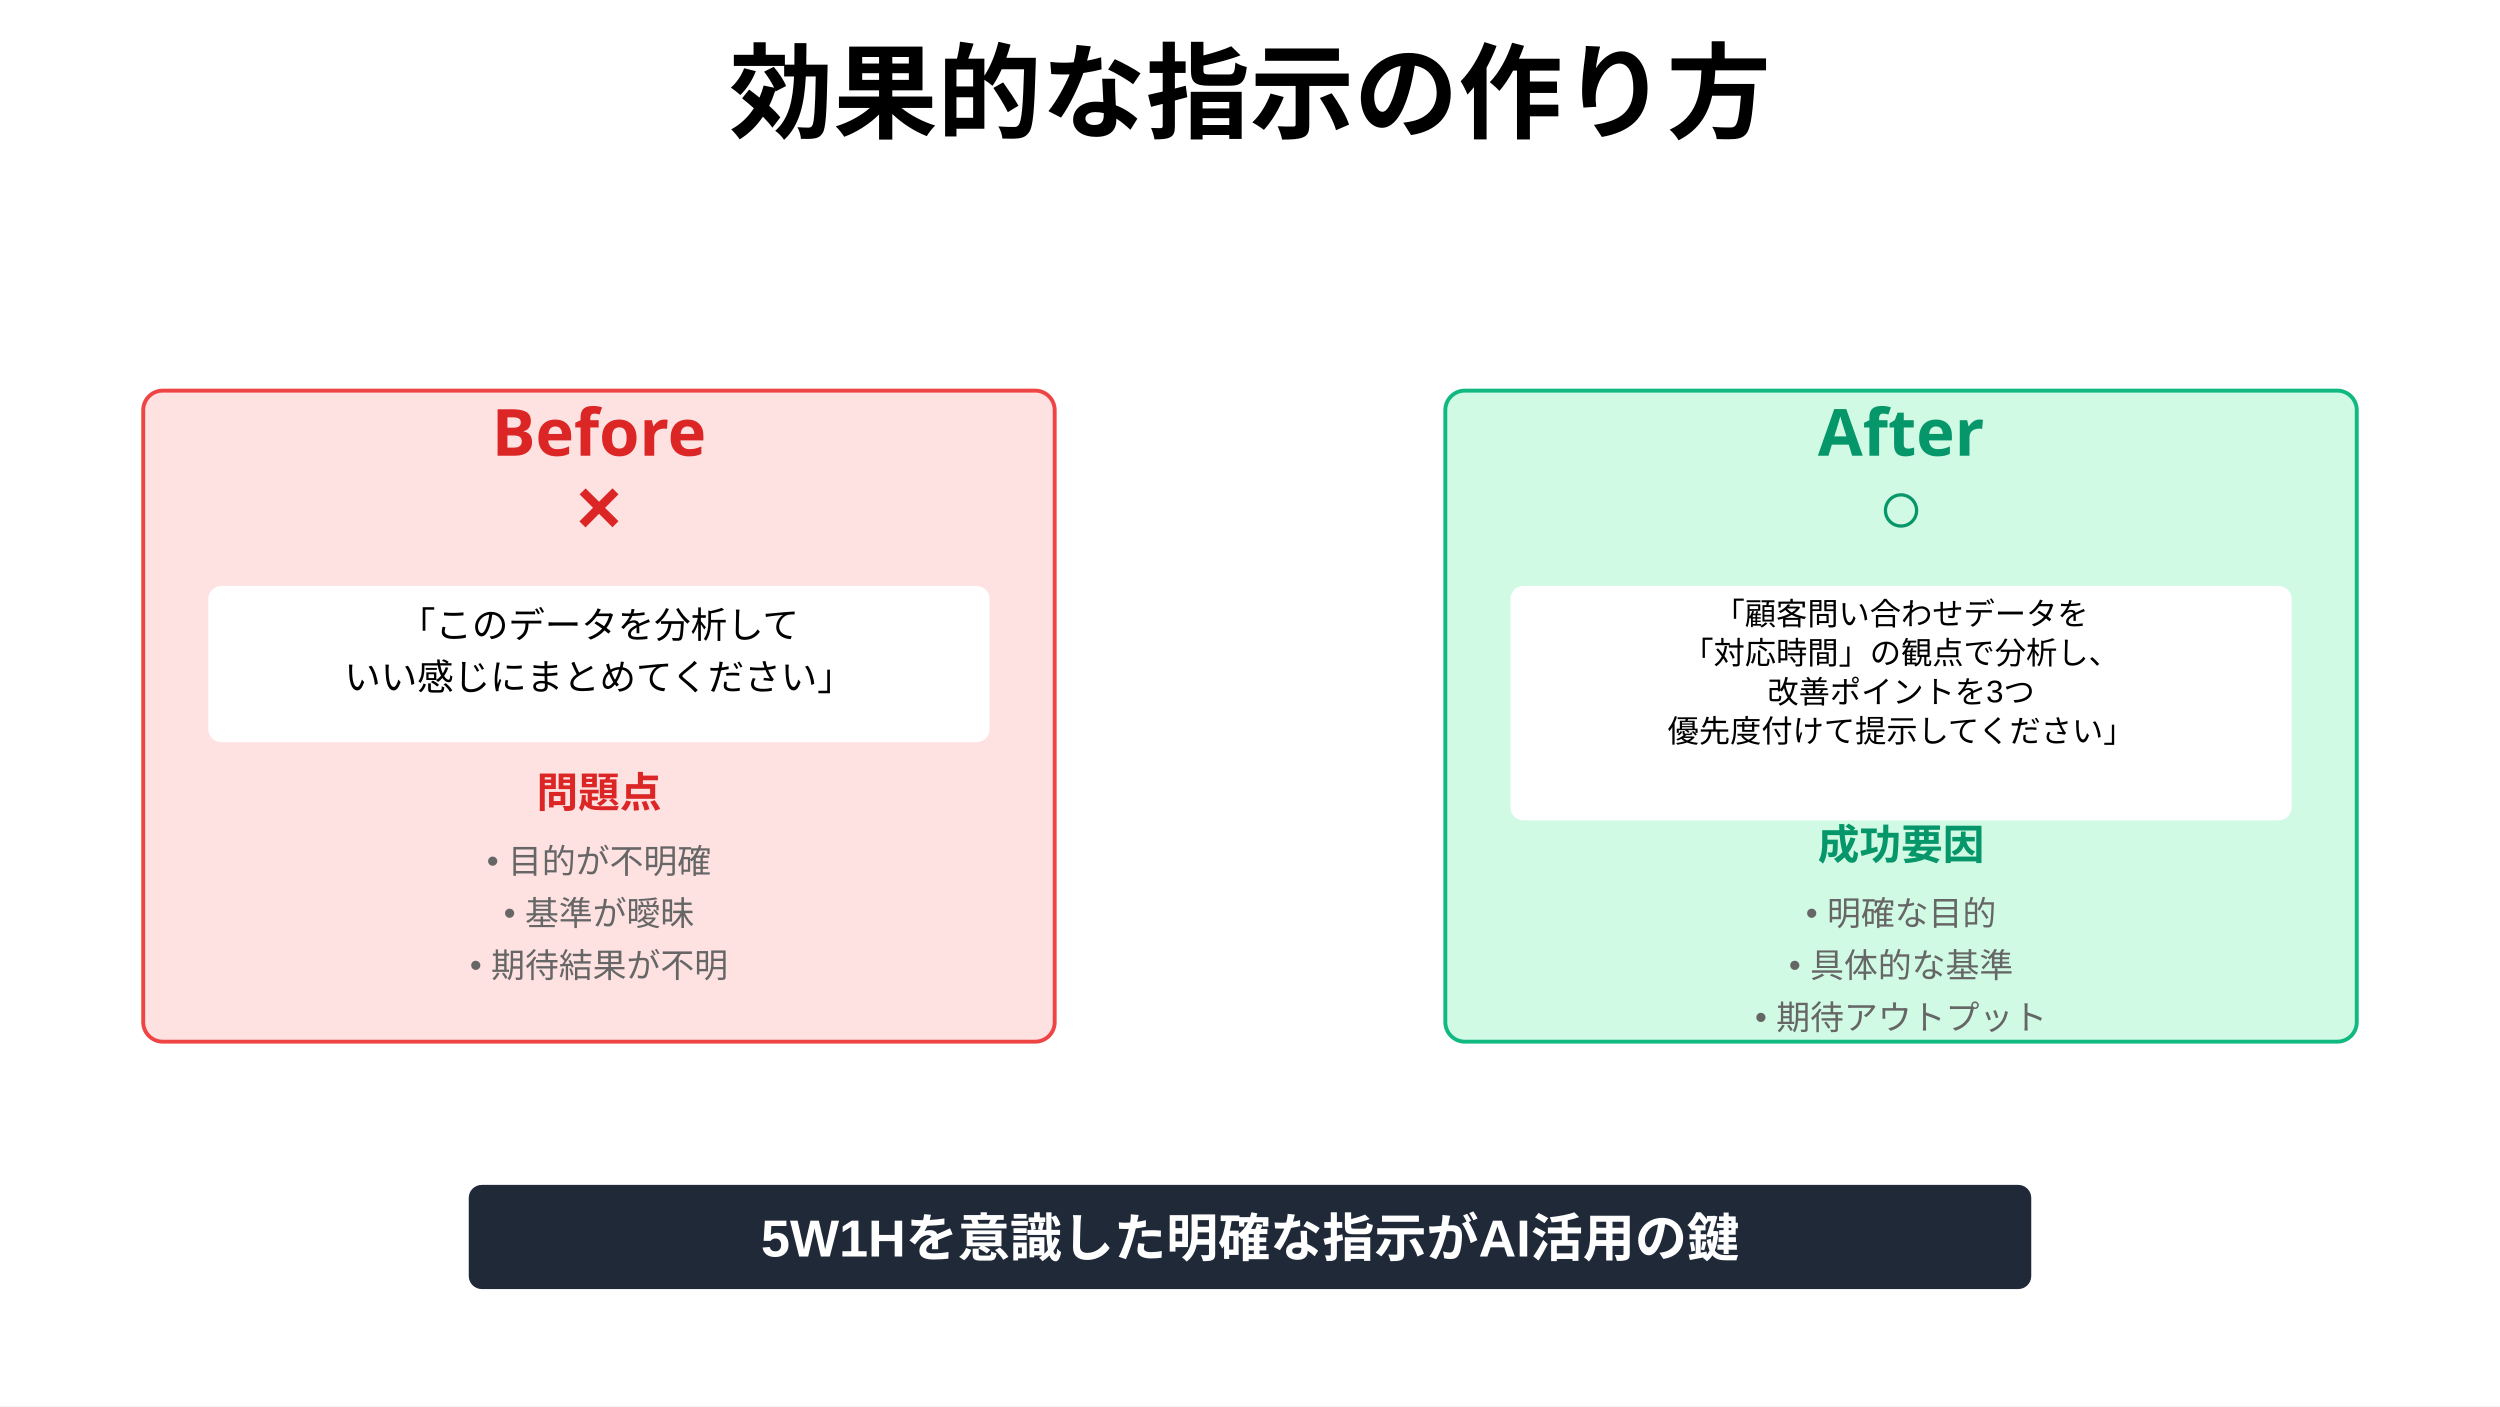
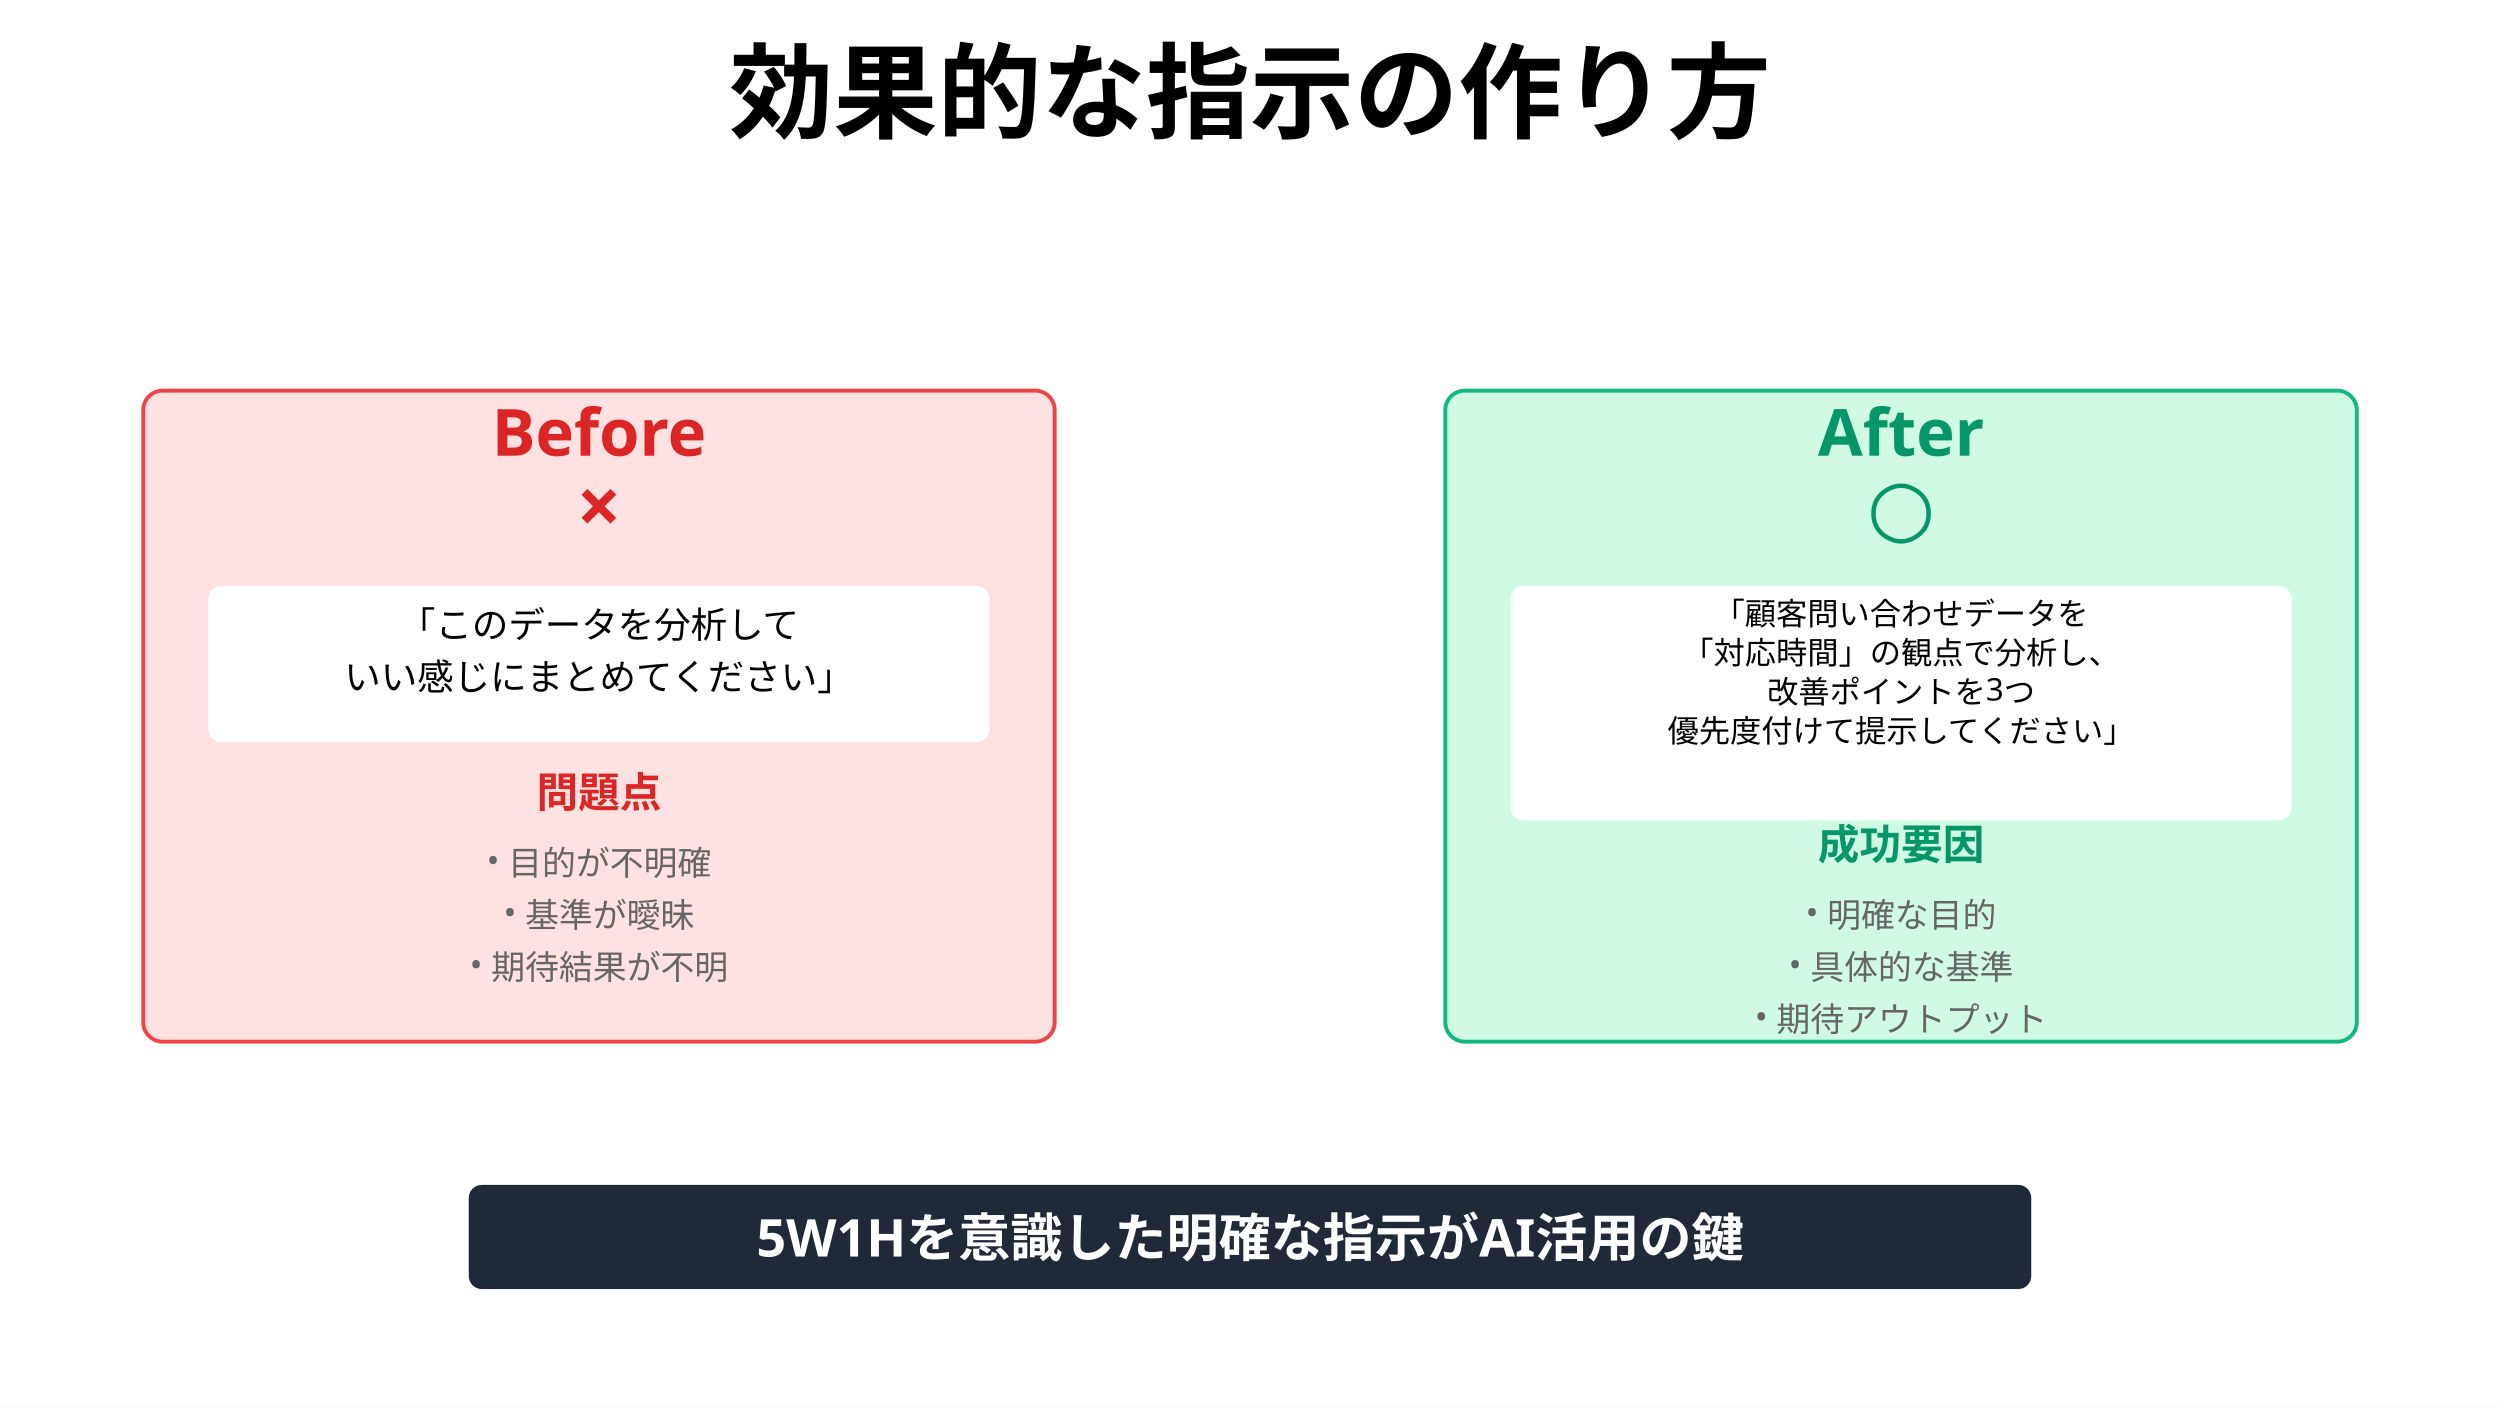
<svg xmlns="http://www.w3.org/2000/svg" viewBox="0 0 1920 1080">
  <rect width="1920" height="1080" fill="#FFFFFF" />
-   <text x="960" y="100" font-family="Arial Black, sans-serif" font-size="80" font-weight="900" text-anchor="middle" fill="#000000">
+   <text x="960" y="100" font-family="Noto Sans, Noto Sans JP, sans-serif" font-size="80" font-weight="700" text-anchor="middle" fill="#000000">
    効果的な指示の作り方
  </text>
  <g transform="translate(960, 550)">
    <g transform="translate(-500, 0)">
      <rect x="-350" y="-250" width="700" height="500" fill="#FEE2E2" rx="15" stroke="#EF4444" stroke-width="3" />
-       <text x="0" y="-200" font-family="Arial Black, sans-serif" font-size="50" font-weight="900" text-anchor="middle" fill="#DC2626">Before</text>
-       <text x="0" y="-140" font-family="Arial, sans-serif" font-size="60" font-weight="bold" text-anchor="middle" fill="#DC2626">×</text>
+       <text x="0" y="-200" font-family="Noto Sans, Noto Sans JP, sans-serif" font-size="50" font-weight="700" text-anchor="middle" fill="#DC2626">Before</text>
+       <text x="0" y="-140" font-family="Noto Sans, Noto Sans JP, sans-serif" font-size="60" font-weight="bold" text-anchor="middle" fill="#DC2626">×</text>
      <rect x="-300" y="-100" width="600" height="120" fill="#FFFFFF" rx="10" />
-       <text x="0" y="-60" font-family="Arial, sans-serif" font-size="28" text-anchor="middle" fill="#000000">「このデータを分析して</text>
-       <text x="0" y="-20" font-family="Arial, sans-serif" font-size="28" text-anchor="middle" fill="#000000">いい感じにまとめてください」</text>
-       <text x="0" y="70" font-family="Arial, sans-serif" font-size="32" font-weight="bold" text-anchor="middle" fill="#DC2626">問題点</text>
-       <text x="0" y="120" font-family="Arial, sans-serif" font-size="26" text-anchor="middle" fill="#666666">• 目的が不明確</text>
-       <text x="0" y="160" font-family="Arial, sans-serif" font-size="26" text-anchor="middle" fill="#666666">• 基準が曖昧</text>
-       <text x="0" y="200" font-family="Arial, sans-serif" font-size="26" text-anchor="middle" fill="#666666">• 期待結果が不明</text>
+       <text x="0" y="-60" font-family="Noto Sans, Noto Sans JP, sans-serif" font-size="28" text-anchor="middle" fill="#000000">「このデータを分析して</text>
+       <text x="0" y="-20" font-family="Noto Sans, Noto Sans JP, sans-serif" font-size="28" text-anchor="middle" fill="#000000">いい感じにまとめてください」</text>
+       <text x="0" y="70" font-family="Noto Sans, Noto Sans JP, sans-serif" font-size="32" font-weight="bold" text-anchor="middle" fill="#DC2626">問題点</text>
+       <text x="0" y="120" font-family="Noto Sans, Noto Sans JP, sans-serif" font-size="26" text-anchor="middle" fill="#666666">• 目的が不明確</text>
+       <text x="0" y="160" font-family="Noto Sans, Noto Sans JP, sans-serif" font-size="26" text-anchor="middle" fill="#666666">• 基準が曖昧</text>
+       <text x="0" y="200" font-family="Noto Sans, Noto Sans JP, sans-serif" font-size="26" text-anchor="middle" fill="#666666">• 期待結果が不明</text>
    </g>
    <g transform="translate(500, 0)">
      <rect x="-350" y="-250" width="700" height="500" fill="#D1FAE5" rx="15" stroke="#10B981" stroke-width="3" />
-       <text x="0" y="-200" font-family="Arial Black, sans-serif" font-size="50" font-weight="900" text-anchor="middle" fill="#059669">After</text>
-       <text x="0" y="-140" font-family="Arial, sans-serif" font-size="60" font-weight="bold" text-anchor="middle" fill="#059669">○</text>
+       <text x="0" y="-200" font-family="Noto Sans, Noto Sans JP, sans-serif" font-size="50" font-weight="700" text-anchor="middle" fill="#059669">After</text>
+       <text x="0" y="-140" font-family="Noto Sans, Noto Sans JP, sans-serif" font-size="60" font-weight="bold" text-anchor="middle" fill="#059669">○</text>
      <rect x="-300" y="-100" width="600" height="180" fill="#FFFFFF" rx="10" />
-       <text x="0" y="-70" font-family="Arial, sans-serif" font-size="24" text-anchor="middle" fill="#000000">「顧客問い合わせデータを</text>
-       <text x="0" y="-40" font-family="Arial, sans-serif" font-size="24" text-anchor="middle" fill="#000000">「対応時間」の観点で分析し、</text>
-       <text x="0" y="-10" font-family="Arial, sans-serif" font-size="24" text-anchor="middle" fill="#000000">改善ポイントを3つ</text>
-       <text x="0" y="20" font-family="Arial, sans-serif" font-size="24" text-anchor="middle" fill="#000000">優先度付けて提示してください」</text>
-       <text x="0" y="110" font-family="Arial, sans-serif" font-size="32" font-weight="bold" text-anchor="middle" fill="#059669">成功要因</text>
-       <text x="0" y="160" font-family="Arial, sans-serif" font-size="26" text-anchor="middle" fill="#666666">• 明確な目的</text>
-       <text x="0" y="200" font-family="Arial, sans-serif" font-size="26" text-anchor="middle" fill="#666666">• 具体的な基準</text>
-       <text x="0" y="240" font-family="Arial, sans-serif" font-size="26" text-anchor="middle" fill="#666666">• 期待アウトプット</text>
+       <text x="0" y="-70" font-family="Noto Sans, Noto Sans JP, sans-serif" font-size="24" text-anchor="middle" fill="#000000">「顧客問い合わせデータを</text>
+       <text x="0" y="-40" font-family="Noto Sans, Noto Sans JP, sans-serif" font-size="24" text-anchor="middle" fill="#000000">「対応時間」の観点で分析し、</text>
+       <text x="0" y="-10" font-family="Noto Sans, Noto Sans JP, sans-serif" font-size="24" text-anchor="middle" fill="#000000">改善ポイントを3つ</text>
+       <text x="0" y="20" font-family="Noto Sans, Noto Sans JP, sans-serif" font-size="24" text-anchor="middle" fill="#000000">優先度付けて提示してください」</text>
+       <text x="0" y="110" font-family="Noto Sans, Noto Sans JP, sans-serif" font-size="32" font-weight="bold" text-anchor="middle" fill="#059669">成功要因</text>
+       <text x="0" y="160" font-family="Noto Sans, Noto Sans JP, sans-serif" font-size="26" text-anchor="middle" fill="#666666">• 明確な目的</text>
+       <text x="0" y="200" font-family="Noto Sans, Noto Sans JP, sans-serif" font-size="26" text-anchor="middle" fill="#666666">• 具体的な基準</text>
+       <text x="0" y="240" font-family="Noto Sans, Noto Sans JP, sans-serif" font-size="26" text-anchor="middle" fill="#666666">• 期待アウトプット</text>
    </g>
  </g>
  <g transform="translate(960, 950)">
    <rect x="-600" y="-40" width="1200" height="80" fill="#1F2937" rx="10" />
-     <text x="0" y="15" font-family="Arial, sans-serif" font-size="40" font-weight="bold" text-anchor="middle" fill="#FFFFFF">
+     <text x="0" y="15" font-family="Noto Sans, Noto Sans JP, sans-serif" font-size="40" font-weight="bold" text-anchor="middle" fill="#FFFFFF">
      5W1Hを意識した明確な指示がAI活用の鍵
    </text>
  </g>
</svg>
